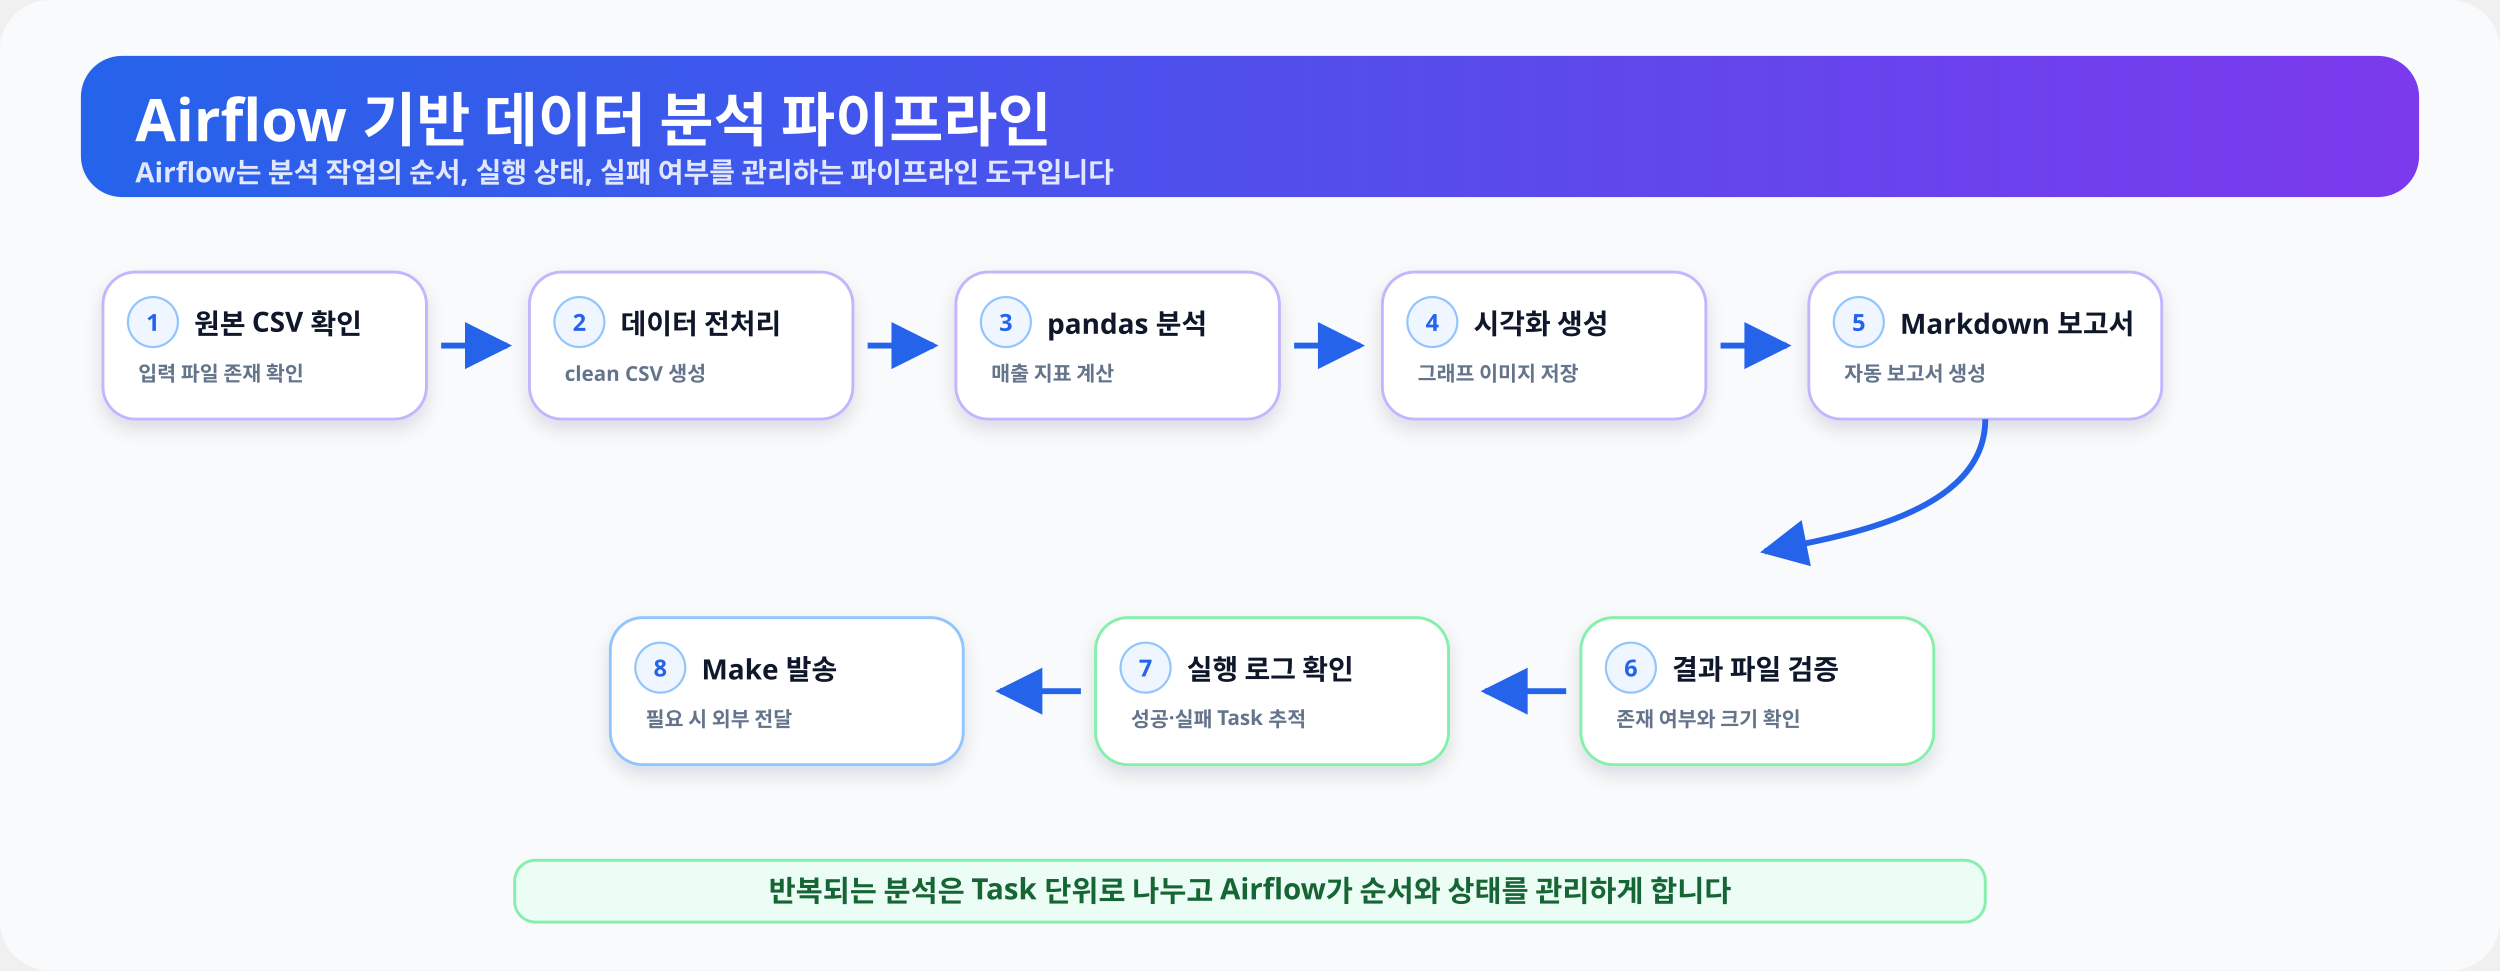
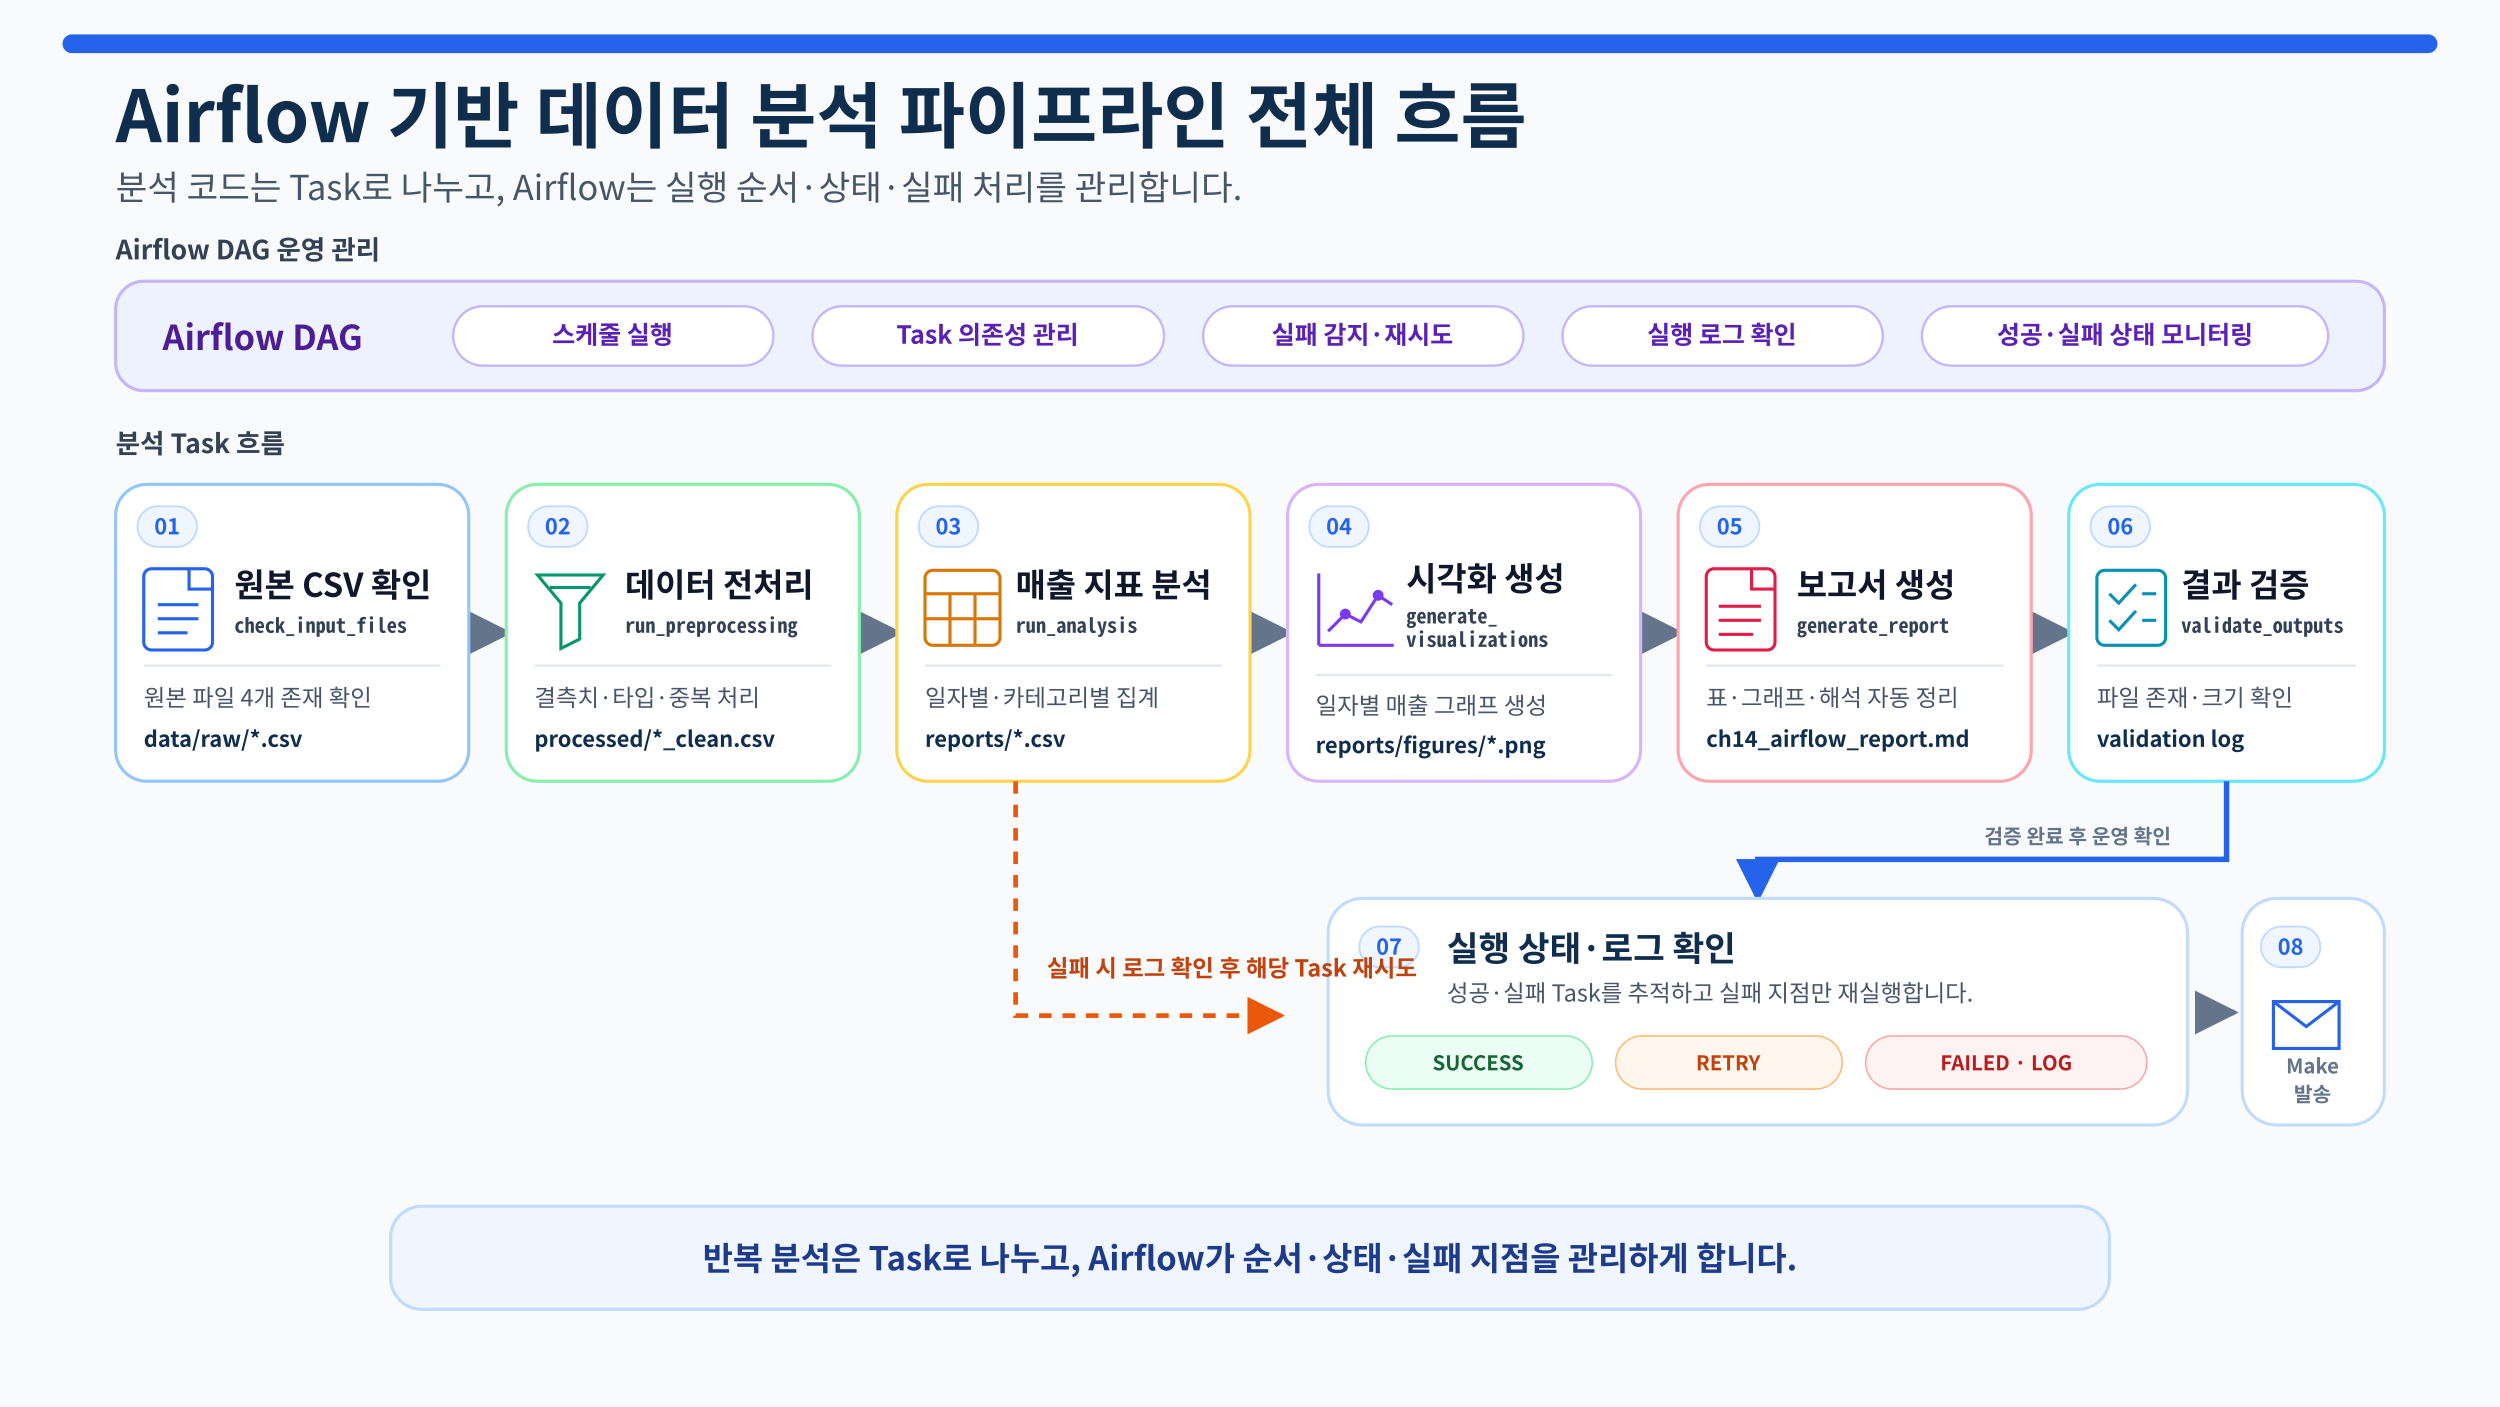
- <svg xmlns="http://www.w3.org/2000/svg" width="1700" height="660" viewBox="0 0 1700 660" role="img" aria-labelledby="title desc">
+ <svg xmlns="http://www.w3.org/2000/svg" width="1600" height="900" viewBox="0 0 1600 900" role="img" aria-labelledby="title desc">
  <defs>
-     <linearGradient id="head" x1="0" x2="1">
-       <stop offset="0%" stop-color="#2563eb" />
-       <stop offset="100%" stop-color="#7c3aed" />
-     </linearGradient>
-     <filter id="shadow" x="-20%" y="-20%" width="140%" height="140%">
-       <feDropShadow dx="0" dy="6" stdDeviation="6" flood-color="#0f172a" flood-opacity="0.12" />
-     </filter>
    <marker id="arrow" viewBox="0 0 10 10" refX="9" refY="5" markerWidth="8" markerHeight="8" orient="auto">
-       <path d="M0 0L10 5L0 10Z" fill="#2563eb" />
+       <path d="M0 0 L10 5 L0 10 Z" fill="#64748b" />
+     </marker>
+     <marker id="arrowBlue" viewBox="0 0 10 10" refX="9" refY="5" markerWidth="8" markerHeight="8" orient="auto">
+       <path d="M0 0 L10 5 L0 10 Z" fill="#2563eb" />
+     </marker>
+     <marker id="arrowOrange" viewBox="0 0 10 10" refX="9" refY="5" markerWidth="8" markerHeight="8" orient="auto">
+       <path d="M0 0 L10 5 L0 10 Z" fill="#ea580c" />
    </marker>
    <style>
-       .bg{fill:#f8fafc}.h{fill:url(#head)} text{font-family:'Pretendard','Noto Sans KR','Apple SD Gothic Neo','Malgun Gothic',sans-serif}.title{font-size:40px;font-weight:800;fill:#fff}.sub{font-size:19px;font-weight:600;fill:#e0e7ff}
-       .node{fill:#fff;stroke:#cbd5e1;stroke-width:2;filter:url(#shadow)}.air{stroke:#c4b5fd}.ok{stroke:#86efac}.send{stroke:#93c5fd}.num{fill:#eff6ff;stroke:#93c5fd;stroke-width:1.5}.nt{font-size:16px;font-weight:900;fill:#2563eb}.main{font-size:19px;font-weight:850;fill:#0f172a}.desc{font-size:14px;font-weight:650;fill:#64748b}.arr{fill:none;stroke:#2563eb;stroke-width:4;marker-end:url(#arrow)}.note{fill:#ecfdf5;stroke:#86efac;stroke-width:2}.noteText{font-size:20px;font-weight:800;fill:#166534}
+       text{font-family:'NanumSquare','NanumGothic','Noto Sans CJK KR','Malgun Gothic',sans-serif}
+       .bg{fill:#f8fafc}
+       .title{font-size:46px;font-weight:800;fill:#0f2d4d}
+       .subtitle{font-size:22px;font-weight:500;fill:#475569}
+       .section{font-size:17px;font-weight:800;fill:#334155}
+       .airband{fill:#eef2ff;stroke:#c4b5fd;stroke-width:2}
+       .airtitle{font-size:22px;font-weight:800;fill:#4c1d95}
+       .pill{fill:#fff;stroke:#c4b5fd;stroke-width:1.5}
+       .pillText{font-size:16px;font-weight:700;fill:#5b21b6}
+       .card{fill:#fff;stroke:#cbd5e1;stroke-width:2}
+       .cardBlue{stroke:#93c5fd}.cardGreen{stroke:#86efac}.cardAmber{stroke:#fcd34d}.cardPurple{stroke:#d8b4fe}.cardRose{stroke:#fda4af}.cardCyan{stroke:#67e8f9}
+       .num{fill:#eff6ff;stroke:#bfdbfe;stroke-width:1.2}
+       .numText{font-size:14px;font-weight:800;fill:#2563eb}
+       .cardTitle{font-size:21px;font-weight:800;fill:#0f172a}
+       .task{font-family:'NanumGothicCoding','Noto Sans Mono CJK KR','D2Coding','Consolas',monospace;font-size:13px;font-weight:700;fill:#334155}
+       .desc{font-size:15px;font-weight:500;fill:#475569}
+       .out{font-size:14px;font-weight:700;fill:#0f2d4d}
+       .badge{font-size:13px;font-weight:800}
+       .arrow{fill:none;stroke:#64748b;stroke-width:3.5;marker-end:url(#arrow)}
+       .arrowBlue{fill:none;stroke:#2563eb;stroke-width:3.5;marker-end:url(#arrowBlue)}
+       .arrowOrange{fill:none;stroke:#ea580c;stroke-width:3;stroke-dasharray:8 7;marker-end:url(#arrowOrange)}
+       .divider{stroke:#e2e8f0;stroke-width:1.5}
+       .ops{fill:#fff;stroke:#bfdbfe;stroke-width:2}
+       .opsTitle{font-size:22px;font-weight:800;fill:#0f2d4d}
+       .opsDesc{font-size:15px;font-weight:500;fill:#475569}
+       .note{fill:#eff6ff;stroke:#bfdbfe;stroke-width:2}
+       .noteText{font-size:21px;font-weight:750;fill:#1e3a8a}
+       .small{font-size:13px;font-weight:600;fill:#64748b}
    </style>
  </defs>
-   <rect class="bg" width="1700" height="660" rx="34" />
-   <rect class="h" x="55" y="38" width="1590" height="96" rx="28" />
-   <text class="title" x="92" y="96">Airflow 기반 데이터 분석 파이프라인</text>
-   <text class="sub" x="92" y="124">Airflow는 분석 작업의 순서, 실행 상태, 실패 여부를 관리하는 파이프라인 도구입니다</text>
-   <g transform="translate(70 185)">
-     <rect class="node air" width="220" height="100" rx="22" />
-     <circle class="num" cx="34" cy="34" r="17" />
-     <text class="nt" x="34" y="40" text-anchor="middle">1</text>
-     <text class="main" x="62" y="42">원본 CSV 확인</text>
-     <text class="desc" x="24" y="74">입력 파일 존재 확인</text>
+   <rect class="bg" width="1600" height="900" />
+   <rect x="40" y="22" width="1520" height="12" rx="6" fill="#2563eb" />
+   <text class="title" x="74" y="91">Airflow 기반 데이터 분석 파이프라인 전체 흐름</text>
+   <text class="subtitle" x="74" y="128">분석 코드는 Task로 나누고, Airflow는 실행 순서·상태·실패 처리를 관리합니다.</text>
+   <text class="section" x="74" y="166">Airflow DAG 운영 관리</text>
+   <rect class="airband" x="74" y="180" width="1452" height="70" rx="18" />
+   <text class="airtitle" x="104" y="224">Airflow DAG</text>
+   <rect class="pill" x="290" y="196" width="205" height="38" rx="19" />
+   <text class="pillText" x="392" y="220" text-anchor="middle">스케줄 실행</text>
+   <rect class="pill" x="520" y="196" width="225" height="38" rx="19" />
+   <text class="pillText" x="632" y="220" text-anchor="middle">Task 의존성 관리</text>
+   <rect class="pill" x="770" y="196" width="205" height="38" rx="19" />
+   <text class="pillText" x="872" y="220" text-anchor="middle">실패 감지·재시도</text>
+   <rect class="pill" x="1000" y="196" width="205" height="38" rx="19" />
+   <text class="pillText" x="1102" y="220" text-anchor="middle">실행 로그 확인</text>
+   <rect class="pill" x="1230" y="196" width="260" height="38" rx="19" />
+   <text class="pillText" x="1360" y="220" text-anchor="middle">성공·실패 상태 모니터링</text>
+   <text class="section" x="74" y="290">분석 Task 흐름</text>
+   <path class="arrow" d="M300 405 H325" />
+   <path class="arrow" d="M550 405 H575" />
+   <path class="arrow" d="M800 405 H825" />
+   <path class="arrow" d="M1050 405 H1075" />
+   <path class="arrow" d="M1300 405 H1325" />
+   <g transform="translate(74 310)">
+     <rect class="card cardBlue" width="226" height="190" rx="20" />
+     <rect class="num" x="14" y="14" width="38" height="26" rx="13" />
+     <text class="numText" x="33" y="32" text-anchor="middle">01</text>
+     <g transform="translate(18 54)" stroke="#2563eb" stroke-width="2" fill="none">
+       <rect x="0" y="0" width="44" height="52" rx="5" />
+       <path d="M29 0v13h15" />
+       <line x1="9" y1="23" x2="35" y2="23" />
+       <line x1="9" y1="32" x2="35" y2="32" />
+       <line x1="9" y1="41" x2="28" y2="41" />
+     </g>
+     <text class="cardTitle" x="76" y="72">원본 CSV 확인</text>
+     <text class="task" x="76" y="95">check_input_files</text>
+     <line class="divider" x1="18" y1="116" x2="208" y2="116" />
+     <text class="desc" x="18" y="142">원본 파일 4개 존재 확인</text>
+     <text class="out" x="18" y="168">data/raw/*.csv</text>
  </g>
-   <path class="arr" d="M300 235H345" />
-   <g transform="translate(360 185)">
-     <rect class="node air" width="220" height="100" rx="22" />
-     <circle class="num" cx="34" cy="34" r="17" />
-     <text class="nt" x="34" y="40" text-anchor="middle">2</text>
-     <text class="main" x="62" y="42">데이터 전처리</text>
-     <text class="desc" x="24" y="74">clean CSV 생성</text>
+   <g transform="translate(324 310)">
+     <rect class="card cardGreen" width="226" height="190" rx="20" />
+     <rect class="num" x="14" y="14" width="38" height="26" rx="13" />
+     <text class="numText" x="33" y="32" text-anchor="middle">02</text>
+     <g transform="translate(18 55)" stroke="#059669" stroke-width="2" fill="none">
+       <path d="M2 3h42L29 21v23l-12 6V21z" />
+       <line x1="10" y1="11" x2="36" y2="11" />
+     </g>
+     <text class="cardTitle" x="76" y="72">데이터 전처리</text>
+     <text class="task" x="76" y="95">run_preprocessing</text>
+     <line class="divider" x1="18" y1="116" x2="208" y2="116" />
+     <text class="desc" x="18" y="142">결측치·타입·중복 처리</text>
+     <text class="out" x="18" y="168">processed/*_clean.csv</text>
  </g>
-   <path class="arr" d="M590 235H635" />
-   <g transform="translate(650 185)">
-     <rect class="node air" width="220" height="100" rx="22" />
-     <circle class="num" cx="34" cy="34" r="17" />
-     <text class="nt" x="34" y="40" text-anchor="middle">3</text>
-     <text class="main" x="62" y="42">pandas 분석</text>
-     <text class="desc" x="24" y="74">매출 지표 계산</text>
+   <g transform="translate(574 310)">
+     <rect class="card cardAmber" width="226" height="190" rx="20" />
+     <rect class="num" x="14" y="14" width="38" height="26" rx="13" />
+     <text class="numText" x="33" y="32" text-anchor="middle">03</text>
+     <g transform="translate(18 55)" stroke="#d97706" stroke-width="2" fill="none">
+       <rect x="0" y="0" width="48" height="48" rx="5" />
+       <line x1="0" y1="15" x2="48" y2="15" />
+       <line x1="16" y1="15" x2="16" y2="48" />
+       <line x1="32" y1="15" x2="32" y2="48" />
+       <line x1="0" y1="31" x2="48" y2="31" />
+     </g>
+     <text class="cardTitle" x="76" y="72">매출 지표 분석</text>
+     <text class="task" x="76" y="95">run_analysis</text>
+     <line class="divider" x1="18" y1="116" x2="208" y2="116" />
+     <text class="desc" x="18" y="142">일자별·카테고리별 집계</text>
+     <text class="out" x="18" y="168">reports/*.csv</text>
  </g>
-   <path class="arr" d="M880 235H925" />
-   <g transform="translate(940 185)">
-     <rect class="node air" width="220" height="100" rx="22" />
-     <circle class="num" cx="34" cy="34" r="17" />
-     <text class="nt" x="34" y="40" text-anchor="middle">4</text>
-     <text class="main" x="62" y="42">시각화 생성</text>
-     <text class="desc" x="24" y="74">그래프 이미지 저장</text>
+   <g transform="translate(824 310)">
+     <rect class="card cardPurple" width="226" height="190" rx="20" />
+     <rect class="num" x="14" y="14" width="38" height="26" rx="13" />
+     <text class="numText" x="33" y="32" text-anchor="middle">04</text>
+     <g transform="translate(18 55)" stroke="#7c3aed" stroke-width="2" fill="none">
+       <line x1="2" y1="48" x2="50" y2="48" />
+       <line x1="2" y1="48" x2="2" y2="2" />
+       <polyline points="8,39 19,28 29,33 40,16 49,22" />
+       <circle cx="19" cy="28" r="2.5" fill="#7c3aed" />
+       <circle cx="40" cy="16" r="2.5" fill="#7c3aed" />
+     </g>
+     <text class="cardTitle" x="76" y="68">시각화 생성</text>
+     <text class="task" x="76" y="89">generate_</text>
+     <text class="task" x="76" y="104">visualizations</text>
+     <line class="divider" x1="18" y1="122" x2="208" y2="122" />
+     <text class="desc" x="18" y="147">일자별 매출 그래프 생성</text>
+     <text class="out" x="18" y="172">reports/figures/*.png</text>
  </g>
-   <path class="arr" d="M1170 235H1215" />
-   <g transform="translate(1230 185)">
-     <rect class="node air" width="240" height="100" rx="22" />
-     <circle class="num" cx="34" cy="34" r="17" />
-     <text class="nt" x="34" y="40" text-anchor="middle">5</text>
-     <text class="main" x="62" y="42">Markdown 보고서</text>
-     <text class="desc" x="24" y="74">자동 보고서 생성</text>
+   <g transform="translate(1074 310)">
+     <rect class="card cardRose" width="226" height="190" rx="20" />
+     <rect class="num" x="14" y="14" width="38" height="26" rx="13" />
+     <text class="numText" x="33" y="32" text-anchor="middle">05</text>
+     <g transform="translate(18 54)" stroke="#e11d48" stroke-width="2" fill="none">
+       <rect x="0" y="0" width="44" height="52" rx="5" />
+       <path d="M29 0v13h15" />
+       <line x1="8" y1="24" x2="35" y2="24" />
+       <line x1="8" y1="33" x2="35" y2="33" />
+       <line x1="8" y1="42" x2="30" y2="42" />
+     </g>
+     <text class="cardTitle" x="76" y="72">보고서 생성</text>
+     <text class="task" x="76" y="95">generate_report</text>
+     <line class="divider" x1="18" y1="116" x2="208" y2="116" />
+     <text class="desc" x="18" y="142">표·그래프·해석 자동 정리</text>
+     <text class="out" x="18" y="168">ch14_airflow_report.md</text>
  </g>
-   <path class="arr" d="M1350 285 C1350 350 1250 365 1200 375" />
-   <g transform="translate(1075 420)">
-     <rect class="node ok" width="240" height="100" rx="22" />
-     <circle class="num" cx="34" cy="34" r="17" />
-     <text class="nt" x="34" y="40" text-anchor="middle">6</text>
-     <text class="main" x="62" y="42">결과 파일 검증</text>
-     <text class="desc" x="24" y="74">존재 여부와 크기 확인</text>
+   <g transform="translate(1324 310)">
+     <rect class="card cardCyan" width="202" height="190" rx="20" />
+     <rect class="num" x="14" y="14" width="38" height="26" rx="13" />
+     <text class="numText" x="33" y="32" text-anchor="middle">06</text>
+     <g transform="translate(18 55)" stroke="#0891b2" stroke-width="2" fill="none">
+       <rect x="0" y="0" width="44" height="48" rx="5" />
+       <polyline points="8,15 14,21 25,9" />
+       <line x1="29" y1="15" x2="38" y2="15" />
+       <polyline points="8,32 14,38 25,26" />
+       <line x1="29" y1="32" x2="38" y2="32" />
+     </g>
+     <text class="cardTitle" x="72" y="72">결과 검증</text>
+     <text class="task" x="72" y="95">validate_outputs</text>
+     <line class="divider" x1="18" y1="116" x2="184" y2="116" />
+     <text class="desc" x="18" y="142">파일 존재·크기 확인</text>
+     <text class="out" x="18" y="168">validation log</text>
  </g>
-   <path class="arr" d="M1065 470H1010" />
-   <g transform="translate(745 420)">
-     <rect class="node ok" width="240" height="100" rx="22" />
-     <circle class="num" cx="34" cy="34" r="17" />
-     <text class="nt" x="34" y="40" text-anchor="middle">7</text>
-     <text class="main" x="62" y="42">실행 로그 확인</text>
-     <text class="desc" x="24" y="74">성공·실패 Task 추적</text>
+   <path class="arrowBlue" d="M1425 500 V550 H1125 V575" />
+   <text class="small" x="1270" y="540">검증 완료 후 운영 확인</text>
+   <g transform="translate(850 575)">
+     <rect class="ops" width="550" height="145" rx="22" />
+     <rect class="num" x="20" y="18" width="38" height="26" rx="13" />
+     <text class="numText" x="39" y="36" text-anchor="middle">07</text>
+     <text class="opsTitle" x="76" y="40">실행 상태·로그 확인</text>
+     <text class="opsDesc" x="76" y="66">성공·실패 Task를 추적하고 실패 지점만 재실행합니다.</text>
+     <rect x="24" y="88" width="145" height="34" rx="17" fill="#ecfdf5" stroke="#86efac" />
+     <text class="badge" x="96" y="110" text-anchor="middle" fill="#166534">SUCCESS</text>
+     <rect x="184" y="88" width="145" height="34" rx="17" fill="#fff7ed" stroke="#fdba74" />
+     <text class="badge" x="256" y="110" text-anchor="middle" fill="#c2410c">RETRY</text>
+     <rect x="344" y="88" width="180" height="34" rx="17" fill="#fef2f2" stroke="#fca5a5" />
+     <text class="badge" x="434" y="110" text-anchor="middle" fill="#b91c1c">FAILED · LOG</text>
  </g>
-   <path class="arr" d="M735 470H680" />
-   <g transform="translate(415 420)">
-     <rect class="node send" width="240" height="100" rx="22" />
-     <circle class="num" cx="34" cy="34" r="17" />
-     <text class="nt" x="34" y="40" text-anchor="middle">8</text>
-     <text class="main" x="62" y="42">Make 발송</text>
-     <text class="desc" x="24" y="74">필요 시 외부 전달</text>
+   <path class="arrow" d="M1405 648 H1430" />
+   <g transform="translate(1435 575)">
+     <rect class="ops" width="91" height="145" rx="22" />
+     <rect class="num" x="12" y="18" width="38" height="26" rx="13" />
+     <text class="numText" x="31" y="36" text-anchor="middle">08</text>
+     <g transform="translate(20 58)" stroke="#2563eb" stroke-width="2" fill="none">
+       <path d="M0 8h42v30H0z" />
+       <polyline points="0,8 21,24 42,8" />
+     </g>
+     <text class="small" x="45" y="112" text-anchor="middle">Make</text>
+     <text class="small" x="45" y="130" text-anchor="middle">발송</text>
  </g>
-   <rect class="note" x="350" y="585" width="1000" height="42" rx="14" />
-   <text class="noteText" x="850" y="613" text-anchor="middle">반복되는 분석은 Task 단위로 나누고 Airflow가 순서와 상태를 관리하게 합니다</text>
+   <path class="arrowOrange" d="M650 500 V650 H820" />
+   <text x="670" y="625" font-family="NanumSquare,NanumGothic,sans-serif" font-size="15" font-weight="700" fill="#c2410c">실패 시 로그 확인 후 해당 Task 재시도</text>
+   <rect class="note" x="250" y="772" width="1100" height="66" rx="20" />
+   <text class="noteText" x="800" y="813" text-anchor="middle">반복 분석은 Task로 나누고, Airflow가 순서·상태·실패 지점을 관리하게 합니다.</text>
</svg>
